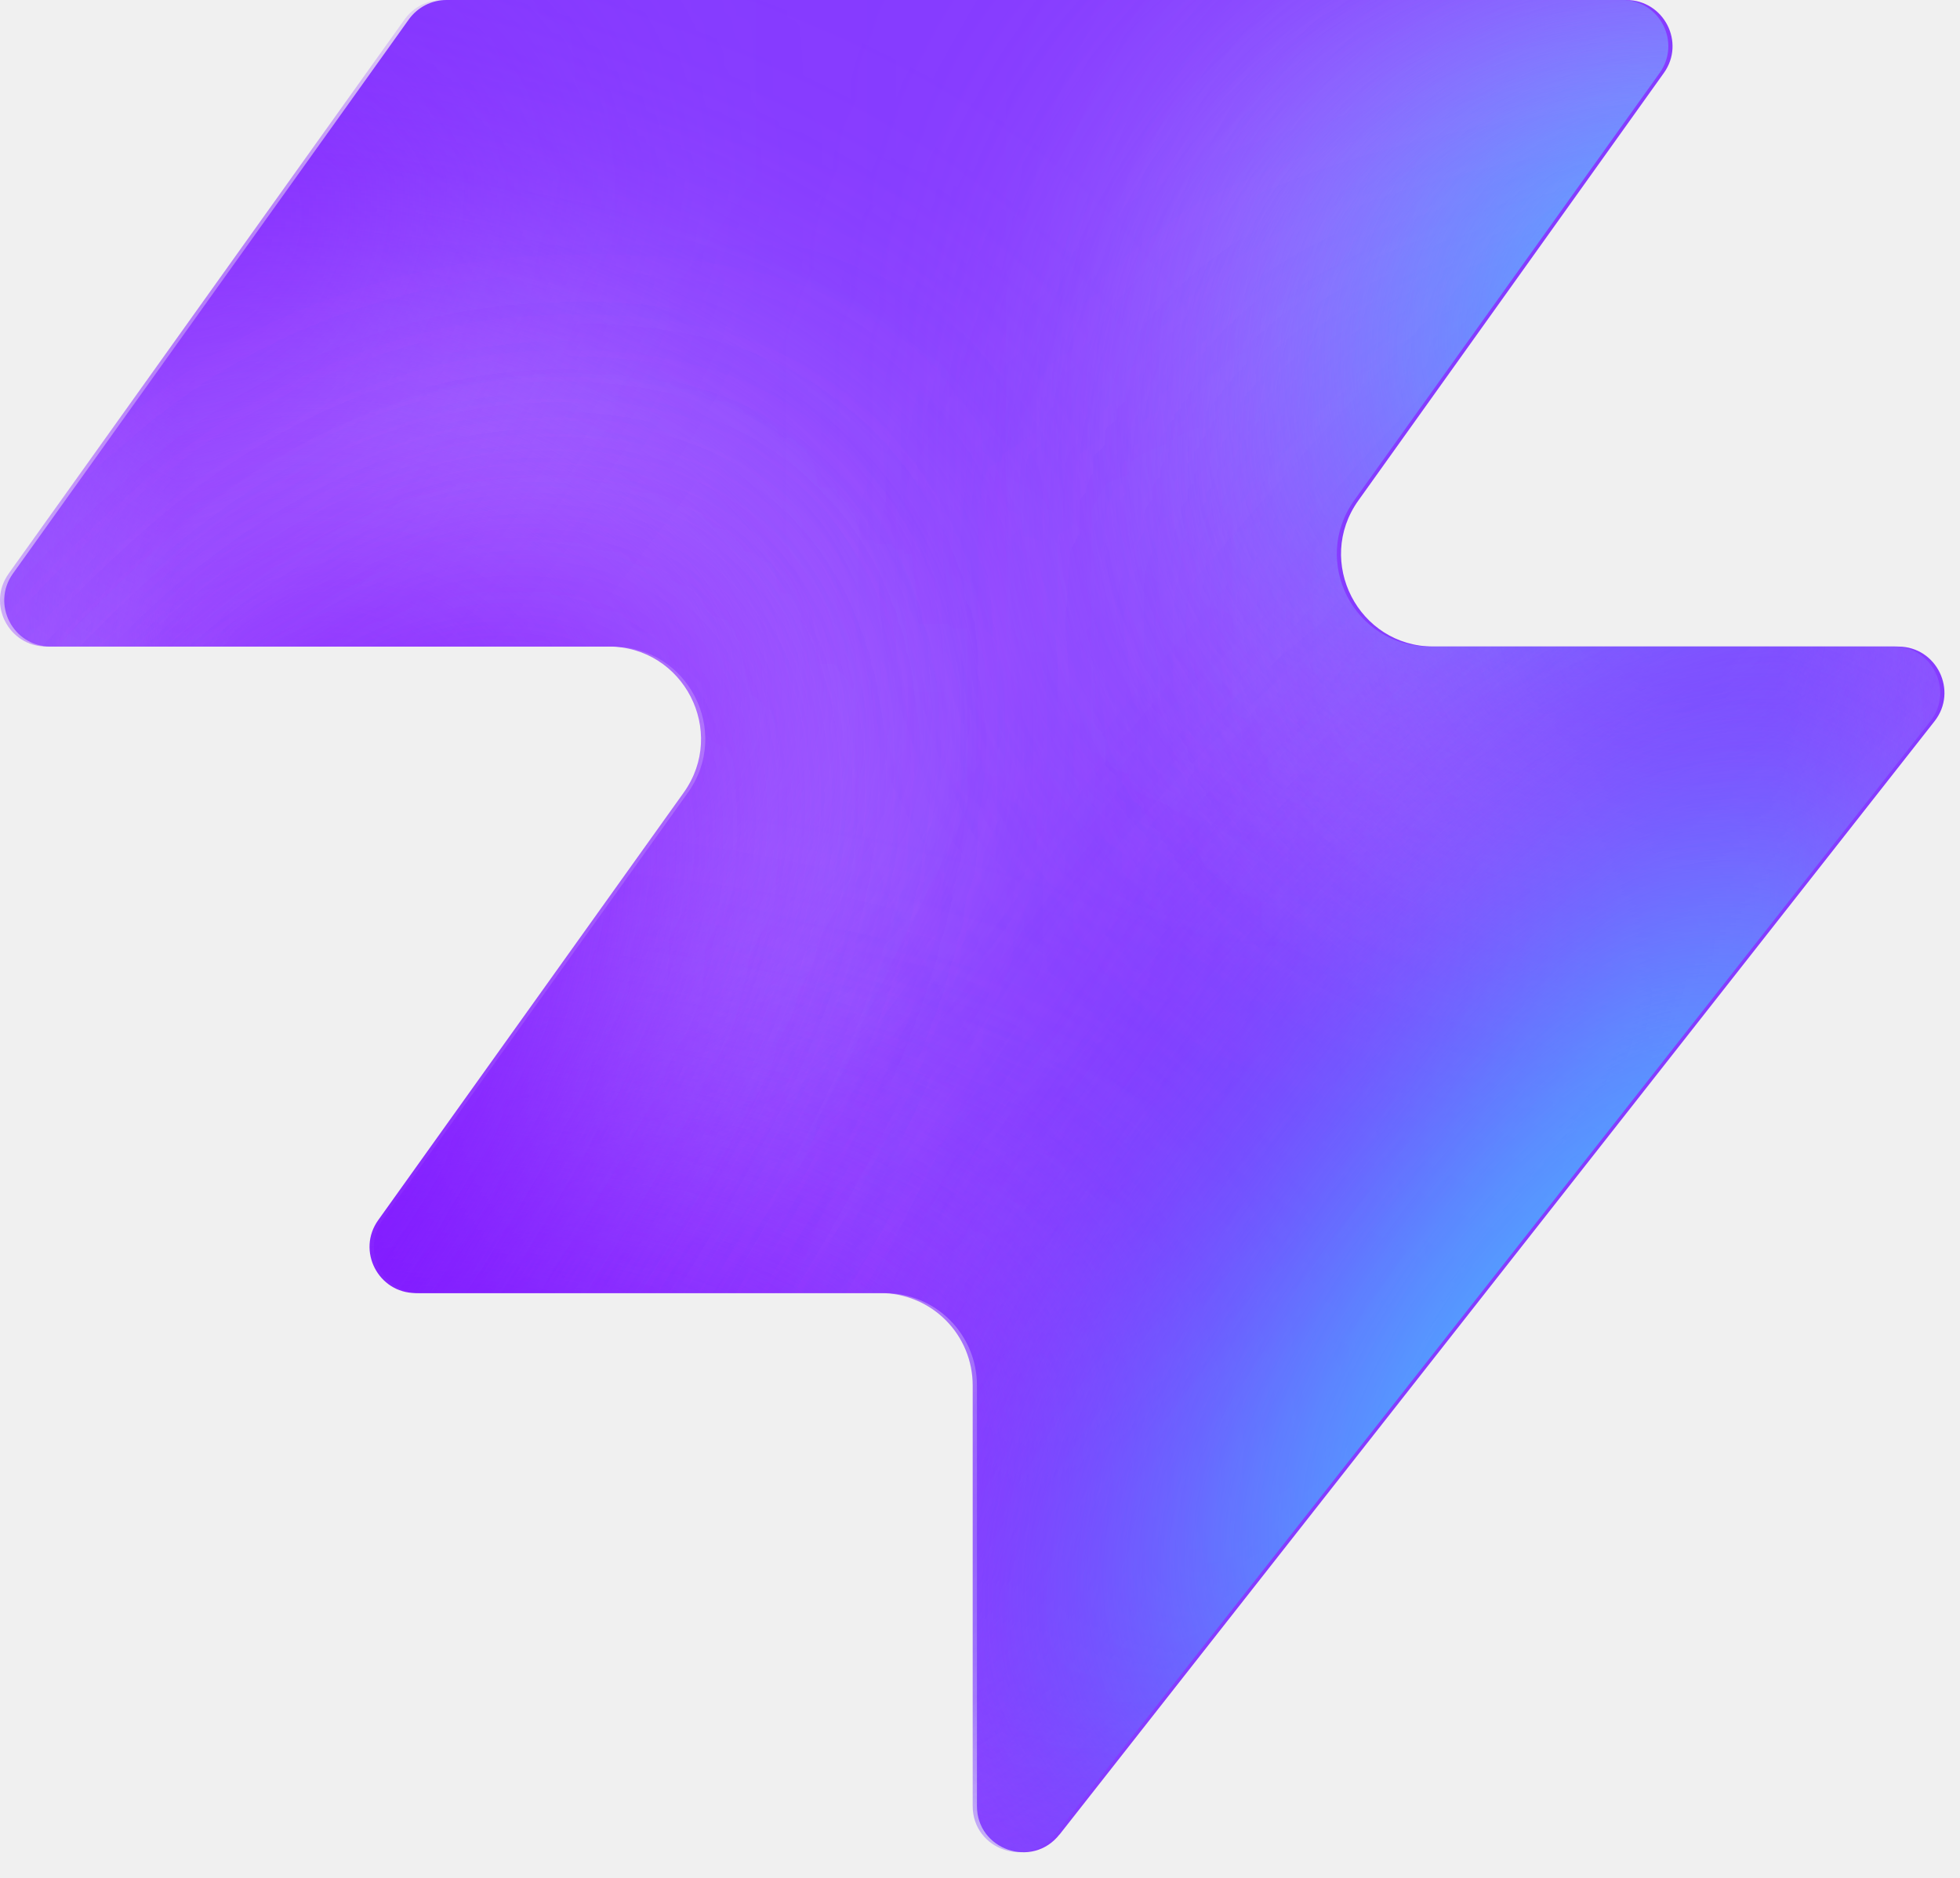
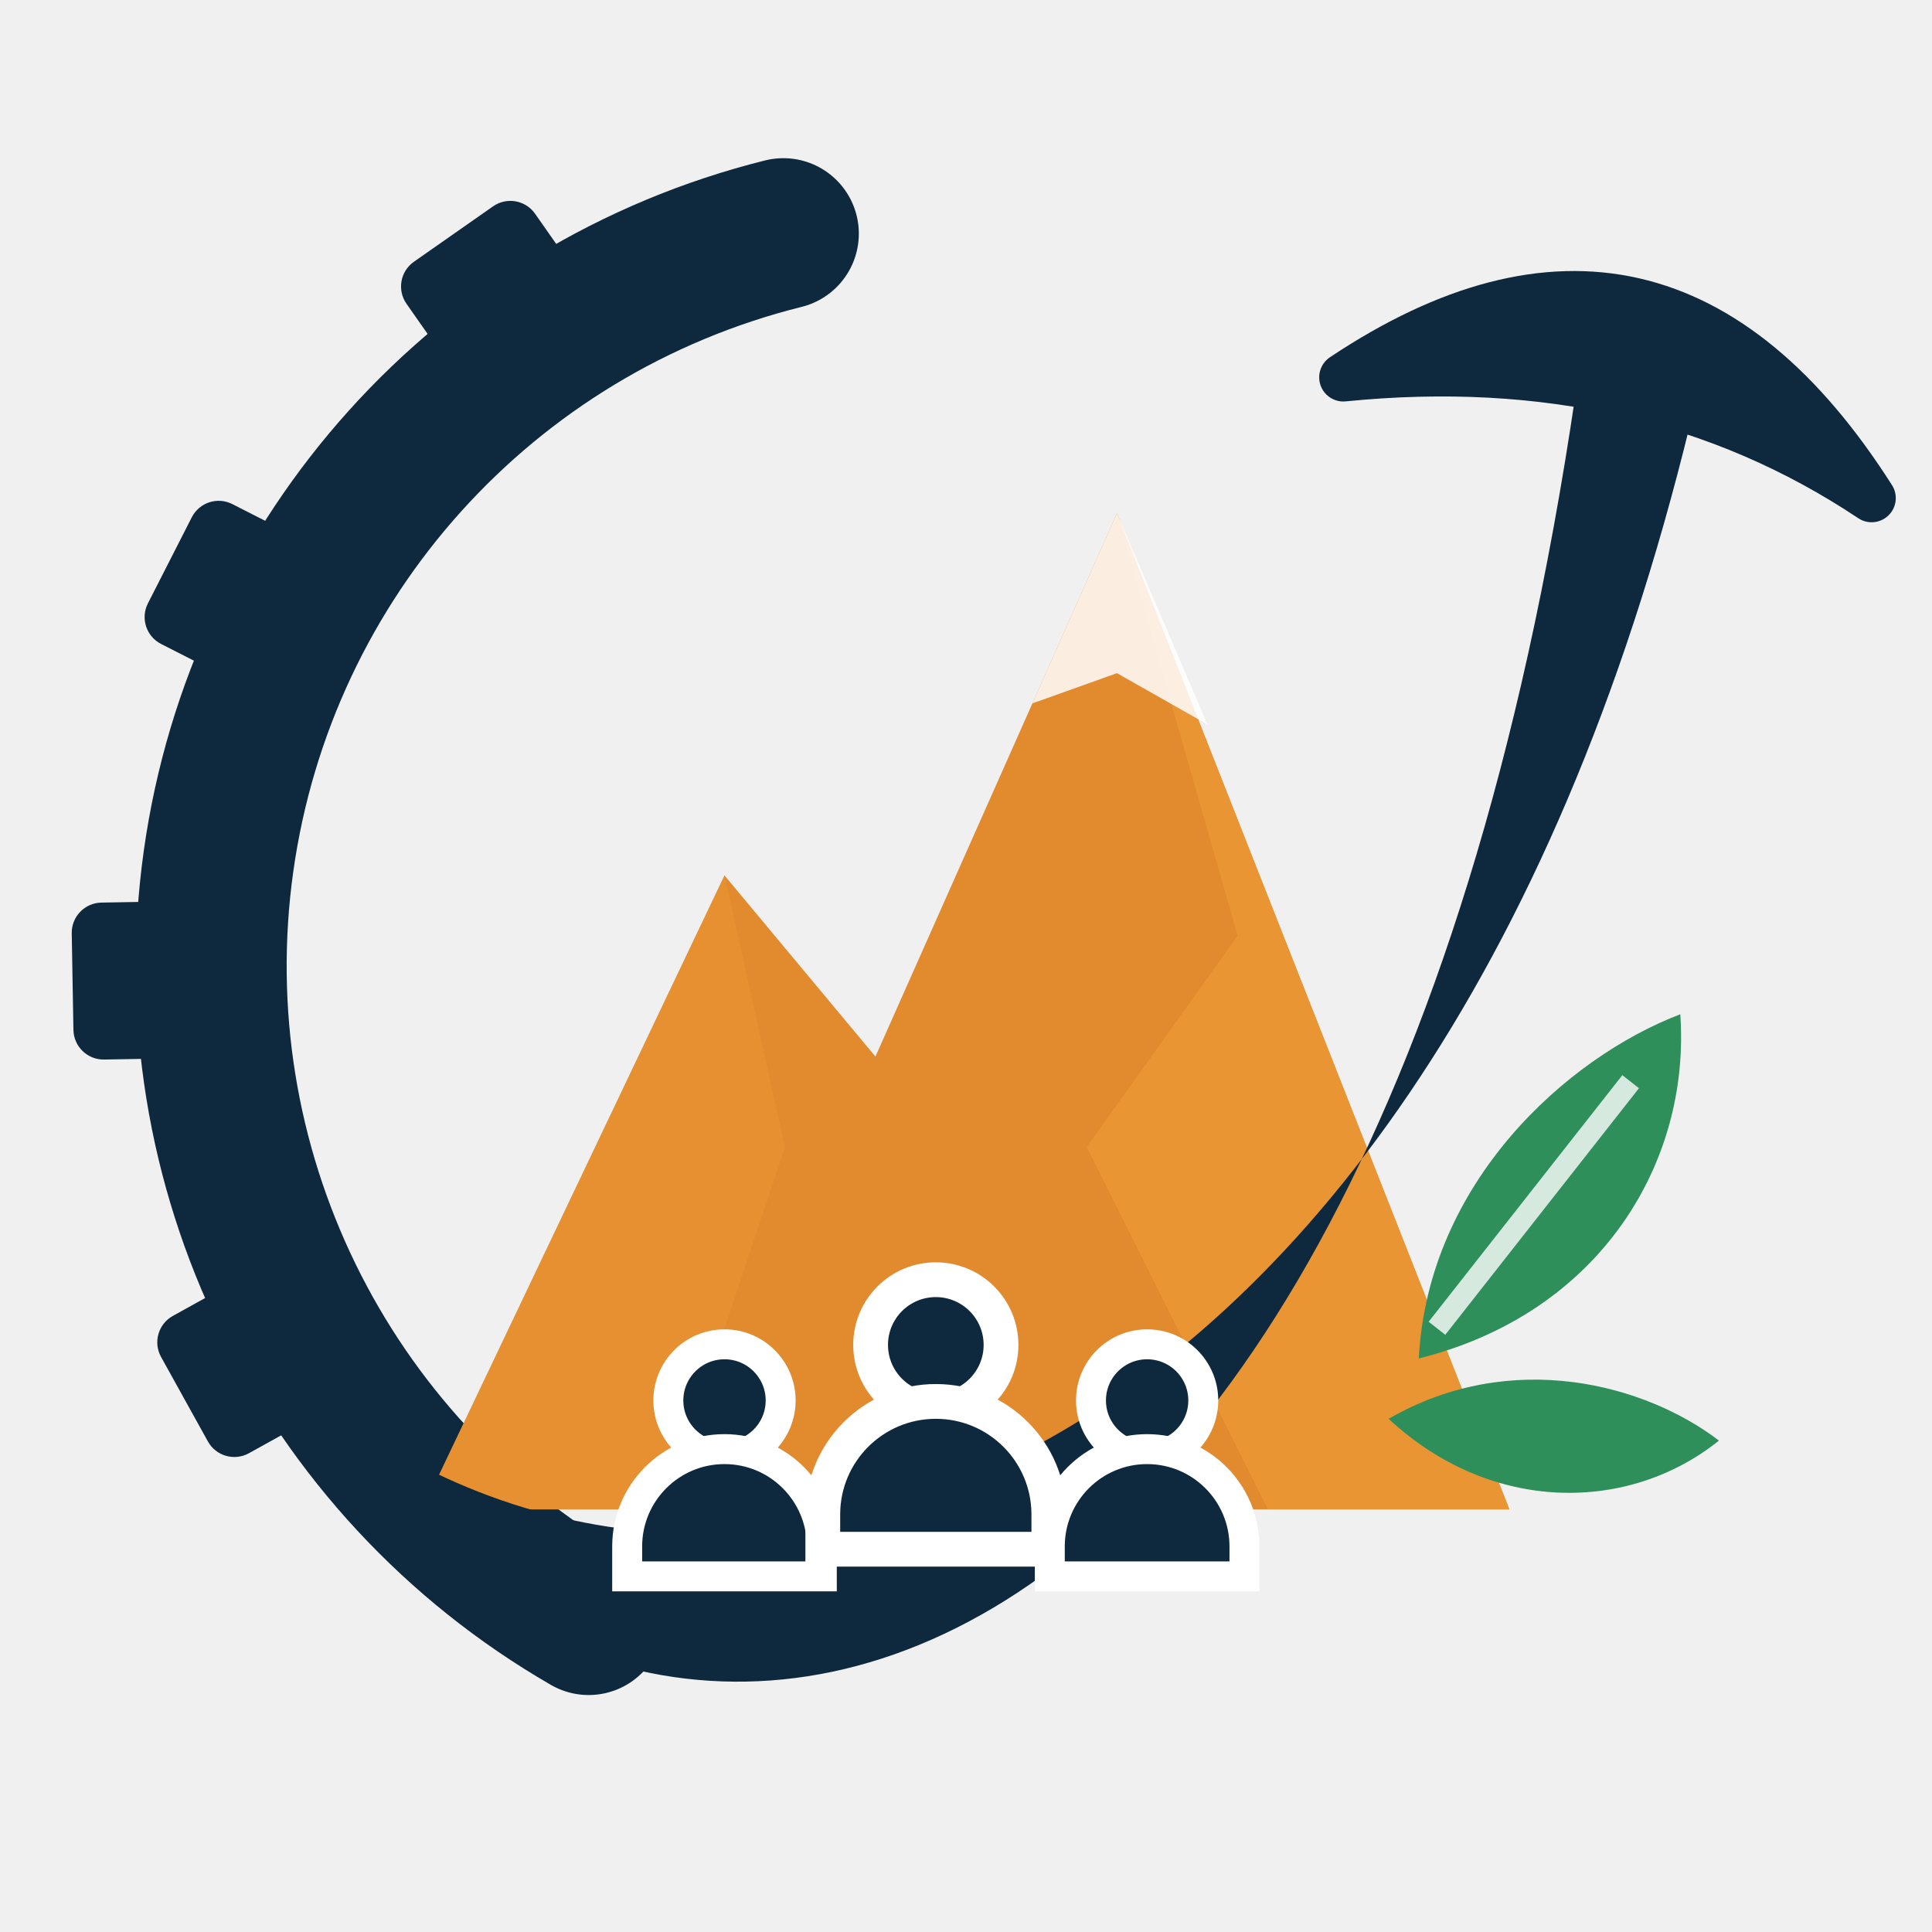
- <svg xmlns="http://www.w3.org/2000/svg" width="48" height="46" fill="none" viewBox="0 0 48 46">
-   <path fill="#863bff" d="M25.946 44.938c-.664.845-2.021.375-2.021-.698V33.937a2.26 2.26 0 0 0-2.262-2.262H10.287c-.92 0-1.456-1.04-.92-1.788l7.48-10.471c1.07-1.497 0-3.578-1.842-3.578H1.237c-.92 0-1.456-1.04-.92-1.788L10.013.474c.214-.297.556-.474.92-.474h28.894c.92 0 1.456 1.04.92 1.788l-7.48 10.471c-1.07 1.498 0 3.579 1.842 3.579h11.377c.943 0 1.473 1.088.89 1.83L25.947 44.94z" style="fill:#863bff;fill:color(display-p3 .525 .23 1);fill-opacity:1" />
-   <mask id="a" width="48" height="46" x="0" y="0" maskUnits="userSpaceOnUse" style="mask-type:alpha">
-     <path fill="#000" d="M25.842 44.938c-.664.844-2.021.375-2.021-.698V33.937a2.26 2.26 0 0 0-2.262-2.262H10.183c-.92 0-1.456-1.04-.92-1.788l7.48-10.471c1.07-1.498 0-3.579-1.842-3.579H1.133c-.92 0-1.456-1.04-.92-1.787L9.91.473c.214-.297.556-.474.92-.474h28.894c.92 0 1.456 1.04.92 1.788l-7.48 10.471c-1.07 1.498 0 3.578 1.842 3.578h11.377c.943 0 1.473 1.088.89 1.832L25.843 44.94z" style="fill:#000;fill-opacity:1" />
-   </mask>
-   <g mask="url(#a)">
-     <g filter="url(#b)">
-       <ellipse cx="5.508" cy="14.704" fill="#ede6ff" rx="5.508" ry="14.704" style="fill:#ede6ff;fill:color(display-p3 .927 .903 1);fill-opacity:1" transform="matrix(.00324 1 1 -.00324 -4.47 31.516)" />
-     </g>
-     <g filter="url(#c)">
-       <ellipse cx="10.399" cy="29.851" fill="#ede6ff" rx="10.399" ry="29.851" style="fill:#ede6ff;fill:color(display-p3 .927 .903 1);fill-opacity:1" transform="matrix(.00324 1 1 -.00324 -39.328 7.883)" />
-     </g>
-     <g filter="url(#d)">
-       <ellipse cx="5.508" cy="30.487" fill="#7e14ff" rx="5.508" ry="30.487" style="fill:#7e14ff;fill:color(display-p3 .492 .077 1);fill-opacity:1" transform="rotate(89.814 -25.913 -14.639)scale(1 -1)" />
-     </g>
-     <g filter="url(#e)">
-       <ellipse cx="5.508" cy="30.599" fill="#7e14ff" rx="5.508" ry="30.599" style="fill:#7e14ff;fill:color(display-p3 .492 .077 1);fill-opacity:1" transform="rotate(89.814 -32.644 -3.334)scale(1 -1)" />
-     </g>
-     <g filter="url(#f)">
-       <ellipse cx="5.508" cy="30.599" fill="#7e14ff" rx="5.508" ry="30.599" style="fill:#7e14ff;fill:color(display-p3 .492 .077 1);fill-opacity:1" transform="matrix(.00324 1 1 -.00324 -34.34 30.47)" />
-     </g>
-     <g filter="url(#g)">
-       <ellipse cx="14.072" cy="22.078" fill="#ede6ff" rx="14.072" ry="22.078" style="fill:#ede6ff;fill:color(display-p3 .927 .903 1);fill-opacity:1" transform="rotate(93.35 24.506 48.493)scale(-1 1)" />
-     </g>
-     <g filter="url(#h)">
-       <ellipse cx="3.47" cy="21.501" fill="#7e14ff" rx="3.47" ry="21.501" style="fill:#7e14ff;fill:color(display-p3 .492 .077 1);fill-opacity:1" transform="rotate(89.009 28.708 47.59)scale(-1 1)" />
-     </g>
-     <g filter="url(#i)">
-       <ellipse cx="3.47" cy="21.501" fill="#7e14ff" rx="3.47" ry="21.501" style="fill:#7e14ff;fill:color(display-p3 .492 .077 1);fill-opacity:1" transform="rotate(89.009 28.708 47.59)scale(-1 1)" />
-     </g>
-     <g filter="url(#j)">
-       <ellipse cx=".387" cy="8.972" fill="#7e14ff" rx="4.407" ry="29.108" style="fill:#7e14ff;fill:color(display-p3 .492 .077 1);fill-opacity:1" transform="rotate(39.51 .387 8.972)" />
-     </g>
-     <g filter="url(#k)">
-       <ellipse cx="47.523" cy="-6.092" fill="#7e14ff" rx="4.407" ry="29.108" style="fill:#7e14ff;fill:color(display-p3 .492 .077 1);fill-opacity:1" transform="rotate(37.892 47.523 -6.092)" />
-     </g>
-     <g filter="url(#l)">
-       <ellipse cx="41.412" cy="6.333" fill="#47bfff" rx="5.971" ry="9.665" style="fill:#47bfff;fill:color(display-p3 .28 .748 1);fill-opacity:1" transform="rotate(37.892 41.412 6.333)" />
-     </g>
-     <g filter="url(#m)">
-       <ellipse cx="-1.879" cy="38.332" fill="#7e14ff" rx="4.407" ry="29.108" style="fill:#7e14ff;fill:color(display-p3 .492 .077 1);fill-opacity:1" transform="rotate(37.892 -1.88 38.332)" />
-     </g>
-     <g filter="url(#n)">
-       <ellipse cx="-1.879" cy="38.332" fill="#7e14ff" rx="4.407" ry="29.108" style="fill:#7e14ff;fill:color(display-p3 .492 .077 1);fill-opacity:1" transform="rotate(37.892 -1.88 38.332)" />
-     </g>
-     <g filter="url(#o)">
-       <ellipse cx="35.651" cy="29.907" fill="#7e14ff" rx="4.407" ry="29.108" style="fill:#7e14ff;fill:color(display-p3 .492 .077 1);fill-opacity:1" transform="rotate(37.892 35.651 29.907)" />
-     </g>
-     <g filter="url(#p)">
-       <ellipse cx="38.418" cy="32.4" fill="#47bfff" rx="5.971" ry="15.297" style="fill:#47bfff;fill:color(display-p3 .28 .748 1);fill-opacity:1" transform="rotate(37.892 38.418 32.4)" />
-     </g>
+ <svg xmlns="http://www.w3.org/2000/svg" viewBox="0 0 64 64">
+   <path d="M25.95 7.74 A25 25 0 0 0 19.5 53.65" fill="none" stroke="#0E293E" stroke-width="5" stroke-linecap="round" />
+   <rect x="29.4" y="2.4" width="5.2" height="6" rx="1" fill="#0E293E" transform="rotate(-35 32 32)" />
+   <rect x="29.4" y="2.4" width="5.2" height="6" rx="1" fill="#0E293E" transform="rotate(-63 32 32)" />
+   <rect x="29.4" y="2.4" width="5.2" height="6" rx="1" fill="#0E293E" transform="rotate(-91 32 32)" />
+   <rect x="29.4" y="2.4" width="5.2" height="6" rx="1" fill="#0E293E" transform="rotate(-119 32 32)" />
+   <path d="M14 50 L24 29 L29 35 L37 17 L50 50 Z" fill="#E28A2E" />
+   <path d="M37 17 L41 31 L36 38 L42 50 H50 Z" fill="#EA9534" />
+   <path d="M24 29 L26 38 L22 50 H14 Z" fill="#EA9534" opacity=".6" />
+   <path d="M34.2 23.3 L37 17 L40 24 l-3-1.7z" fill="#fff" opacity=".85" />
+   <path d="M9 45 C18 63 45 62 52.2 13 L56 14 C47 51 22 57.5 9 45Z" fill="#0E293E" />
+   <path d="M44.5 12.5 Q55 5.5 62 16.5 Q54.5 11.5 44.5 12.5Z" fill="#0E293E" stroke="#0E293E" stroke-width="1.6" stroke-linejoin="round" />
+   <g transform="translate(47 45) rotate(-28)">
+     <path d="M0 0 C3 -5 9 -6.5 13 -6 C11 -1.5 6 1.5 0 0Z" fill="#2F8F5B" />
+     <path d="M1 -0.6 L10.5 -4.8" stroke="#fff" stroke-width=".7" opacity=".8" />
  </g>
-   <defs>
-     <filter id="b" width="60.045" height="41.654" x="-19.77" y="16.149" color-interpolation-filters="sRGB" filterUnits="userSpaceOnUse">
-       <feFlood flood-opacity="0" result="BackgroundImageFix" />
-       <feBlend in="SourceGraphic" in2="BackgroundImageFix" result="shape" />
-       <feGaussianBlur result="effect1_foregroundBlur_2002_17158" stdDeviation="7.659" />
-     </filter>
-     <filter id="c" width="90.34" height="51.437" x="-54.613" y="-7.533" color-interpolation-filters="sRGB" filterUnits="userSpaceOnUse">
-       <feFlood flood-opacity="0" result="BackgroundImageFix" />
-       <feBlend in="SourceGraphic" in2="BackgroundImageFix" result="shape" />
-       <feGaussianBlur result="effect1_foregroundBlur_2002_17158" stdDeviation="7.659" />
-     </filter>
-     <filter id="d" width="79.355" height="29.4" x="-49.64" y="2.03" color-interpolation-filters="sRGB" filterUnits="userSpaceOnUse">
-       <feFlood flood-opacity="0" result="BackgroundImageFix" />
-       <feBlend in="SourceGraphic" in2="BackgroundImageFix" result="shape" />
-       <feGaussianBlur result="effect1_foregroundBlur_2002_17158" stdDeviation="4.596" />
-     </filter>
-     <filter id="e" width="79.579" height="29.4" x="-45.045" y="20.029" color-interpolation-filters="sRGB" filterUnits="userSpaceOnUse">
-       <feFlood flood-opacity="0" result="BackgroundImageFix" />
-       <feBlend in="SourceGraphic" in2="BackgroundImageFix" result="shape" />
-       <feGaussianBlur result="effect1_foregroundBlur_2002_17158" stdDeviation="4.596" />
-     </filter>
-     <filter id="f" width="79.579" height="29.4" x="-43.513" y="21.178" color-interpolation-filters="sRGB" filterUnits="userSpaceOnUse">
-       <feFlood flood-opacity="0" result="BackgroundImageFix" />
-       <feBlend in="SourceGraphic" in2="BackgroundImageFix" result="shape" />
-       <feGaussianBlur result="effect1_foregroundBlur_2002_17158" stdDeviation="4.596" />
-     </filter>
-     <filter id="g" width="74.749" height="58.852" x="15.756" y="-17.901" color-interpolation-filters="sRGB" filterUnits="userSpaceOnUse">
-       <feFlood flood-opacity="0" result="BackgroundImageFix" />
-       <feBlend in="SourceGraphic" in2="BackgroundImageFix" result="shape" />
-       <feGaussianBlur result="effect1_foregroundBlur_2002_17158" stdDeviation="7.659" />
-     </filter>
-     <filter id="h" width="61.377" height="25.362" x="23.548" y="2.284" color-interpolation-filters="sRGB" filterUnits="userSpaceOnUse">
-       <feFlood flood-opacity="0" result="BackgroundImageFix" />
-       <feBlend in="SourceGraphic" in2="BackgroundImageFix" result="shape" />
-       <feGaussianBlur result="effect1_foregroundBlur_2002_17158" stdDeviation="4.596" />
-     </filter>
-     <filter id="i" width="61.377" height="25.362" x="23.548" y="2.284" color-interpolation-filters="sRGB" filterUnits="userSpaceOnUse">
-       <feFlood flood-opacity="0" result="BackgroundImageFix" />
-       <feBlend in="SourceGraphic" in2="BackgroundImageFix" result="shape" />
-       <feGaussianBlur result="effect1_foregroundBlur_2002_17158" stdDeviation="4.596" />
-     </filter>
-     <filter id="j" width="56.045" height="63.649" x="-27.636" y="-22.853" color-interpolation-filters="sRGB" filterUnits="userSpaceOnUse">
-       <feFlood flood-opacity="0" result="BackgroundImageFix" />
-       <feBlend in="SourceGraphic" in2="BackgroundImageFix" result="shape" />
-       <feGaussianBlur result="effect1_foregroundBlur_2002_17158" stdDeviation="4.596" />
-     </filter>
-     <filter id="k" width="54.814" height="64.646" x="20.116" y="-38.415" color-interpolation-filters="sRGB" filterUnits="userSpaceOnUse">
-       <feFlood flood-opacity="0" result="BackgroundImageFix" />
-       <feBlend in="SourceGraphic" in2="BackgroundImageFix" result="shape" />
-       <feGaussianBlur result="effect1_foregroundBlur_2002_17158" stdDeviation="4.596" />
-     </filter>
-     <filter id="l" width="33.541" height="35.313" x="24.641" y="-11.323" color-interpolation-filters="sRGB" filterUnits="userSpaceOnUse">
-       <feFlood flood-opacity="0" result="BackgroundImageFix" />
-       <feBlend in="SourceGraphic" in2="BackgroundImageFix" result="shape" />
-       <feGaussianBlur result="effect1_foregroundBlur_2002_17158" stdDeviation="4.596" />
-     </filter>
-     <filter id="m" width="54.814" height="64.646" x="-29.286" y="6.009" color-interpolation-filters="sRGB" filterUnits="userSpaceOnUse">
-       <feFlood flood-opacity="0" result="BackgroundImageFix" />
-       <feBlend in="SourceGraphic" in2="BackgroundImageFix" result="shape" />
-       <feGaussianBlur result="effect1_foregroundBlur_2002_17158" stdDeviation="4.596" />
-     </filter>
-     <filter id="n" width="54.814" height="64.646" x="-29.286" y="6.009" color-interpolation-filters="sRGB" filterUnits="userSpaceOnUse">
-       <feFlood flood-opacity="0" result="BackgroundImageFix" />
-       <feBlend in="SourceGraphic" in2="BackgroundImageFix" result="shape" />
-       <feGaussianBlur result="effect1_foregroundBlur_2002_17158" stdDeviation="4.596" />
-     </filter>
-     <filter id="o" width="54.814" height="64.646" x="8.244" y="-2.416" color-interpolation-filters="sRGB" filterUnits="userSpaceOnUse">
-       <feFlood flood-opacity="0" result="BackgroundImageFix" />
-       <feBlend in="SourceGraphic" in2="BackgroundImageFix" result="shape" />
-       <feGaussianBlur result="effect1_foregroundBlur_2002_17158" stdDeviation="4.596" />
-     </filter>
-     <filter id="p" width="39.409" height="43.623" x="18.713" y="10.588" color-interpolation-filters="sRGB" filterUnits="userSpaceOnUse">
-       <feFlood flood-opacity="0" result="BackgroundImageFix" />
-       <feBlend in="SourceGraphic" in2="BackgroundImageFix" result="shape" />
-       <feGaussianBlur result="effect1_foregroundBlur_2002_17158" stdDeviation="4.596" />
-     </filter>
-   </defs>
+   <g transform="translate(46 47) rotate(28)">
+     <path d="M0 0 C2.5 -4 7 -5 10 -4.5 C8.5 -1 4.5 1.2 0 0Z" fill="#2F8F5B" />
+   </g>
+   <g transform="translate(24 48.5) scale(0.62)">
+     <circle cy="-3.4" r="3" fill="#0E293E" stroke="#fff" stroke-width="1.6" />
+     <path d="M-5.2 6 v-1.6 a5.2 5.2 0 0 1 10.4 0 V6z" fill="#0E293E" stroke="#fff" stroke-width="1.6" />
+   </g>
+   <g transform="translate(31 47) scale(0.72)">
+     <circle cy="-3.4" r="3" fill="#0E293E" stroke="#fff" stroke-width="1.6" />
+     <path d="M-5.2 6 v-1.6 a5.2 5.2 0 0 1 10.4 0 V6z" fill="#0E293E" stroke="#fff" stroke-width="1.6" />
+   </g>
+   <g transform="translate(38 48.5) scale(0.62)">
+     <circle cy="-3.4" r="3" fill="#0E293E" stroke="#fff" stroke-width="1.6" />
+     <path d="M-5.2 6 v-1.6 a5.2 5.2 0 0 1 10.4 0 V6z" fill="#0E293E" stroke="#fff" stroke-width="1.6" />
+   </g>
</svg>
